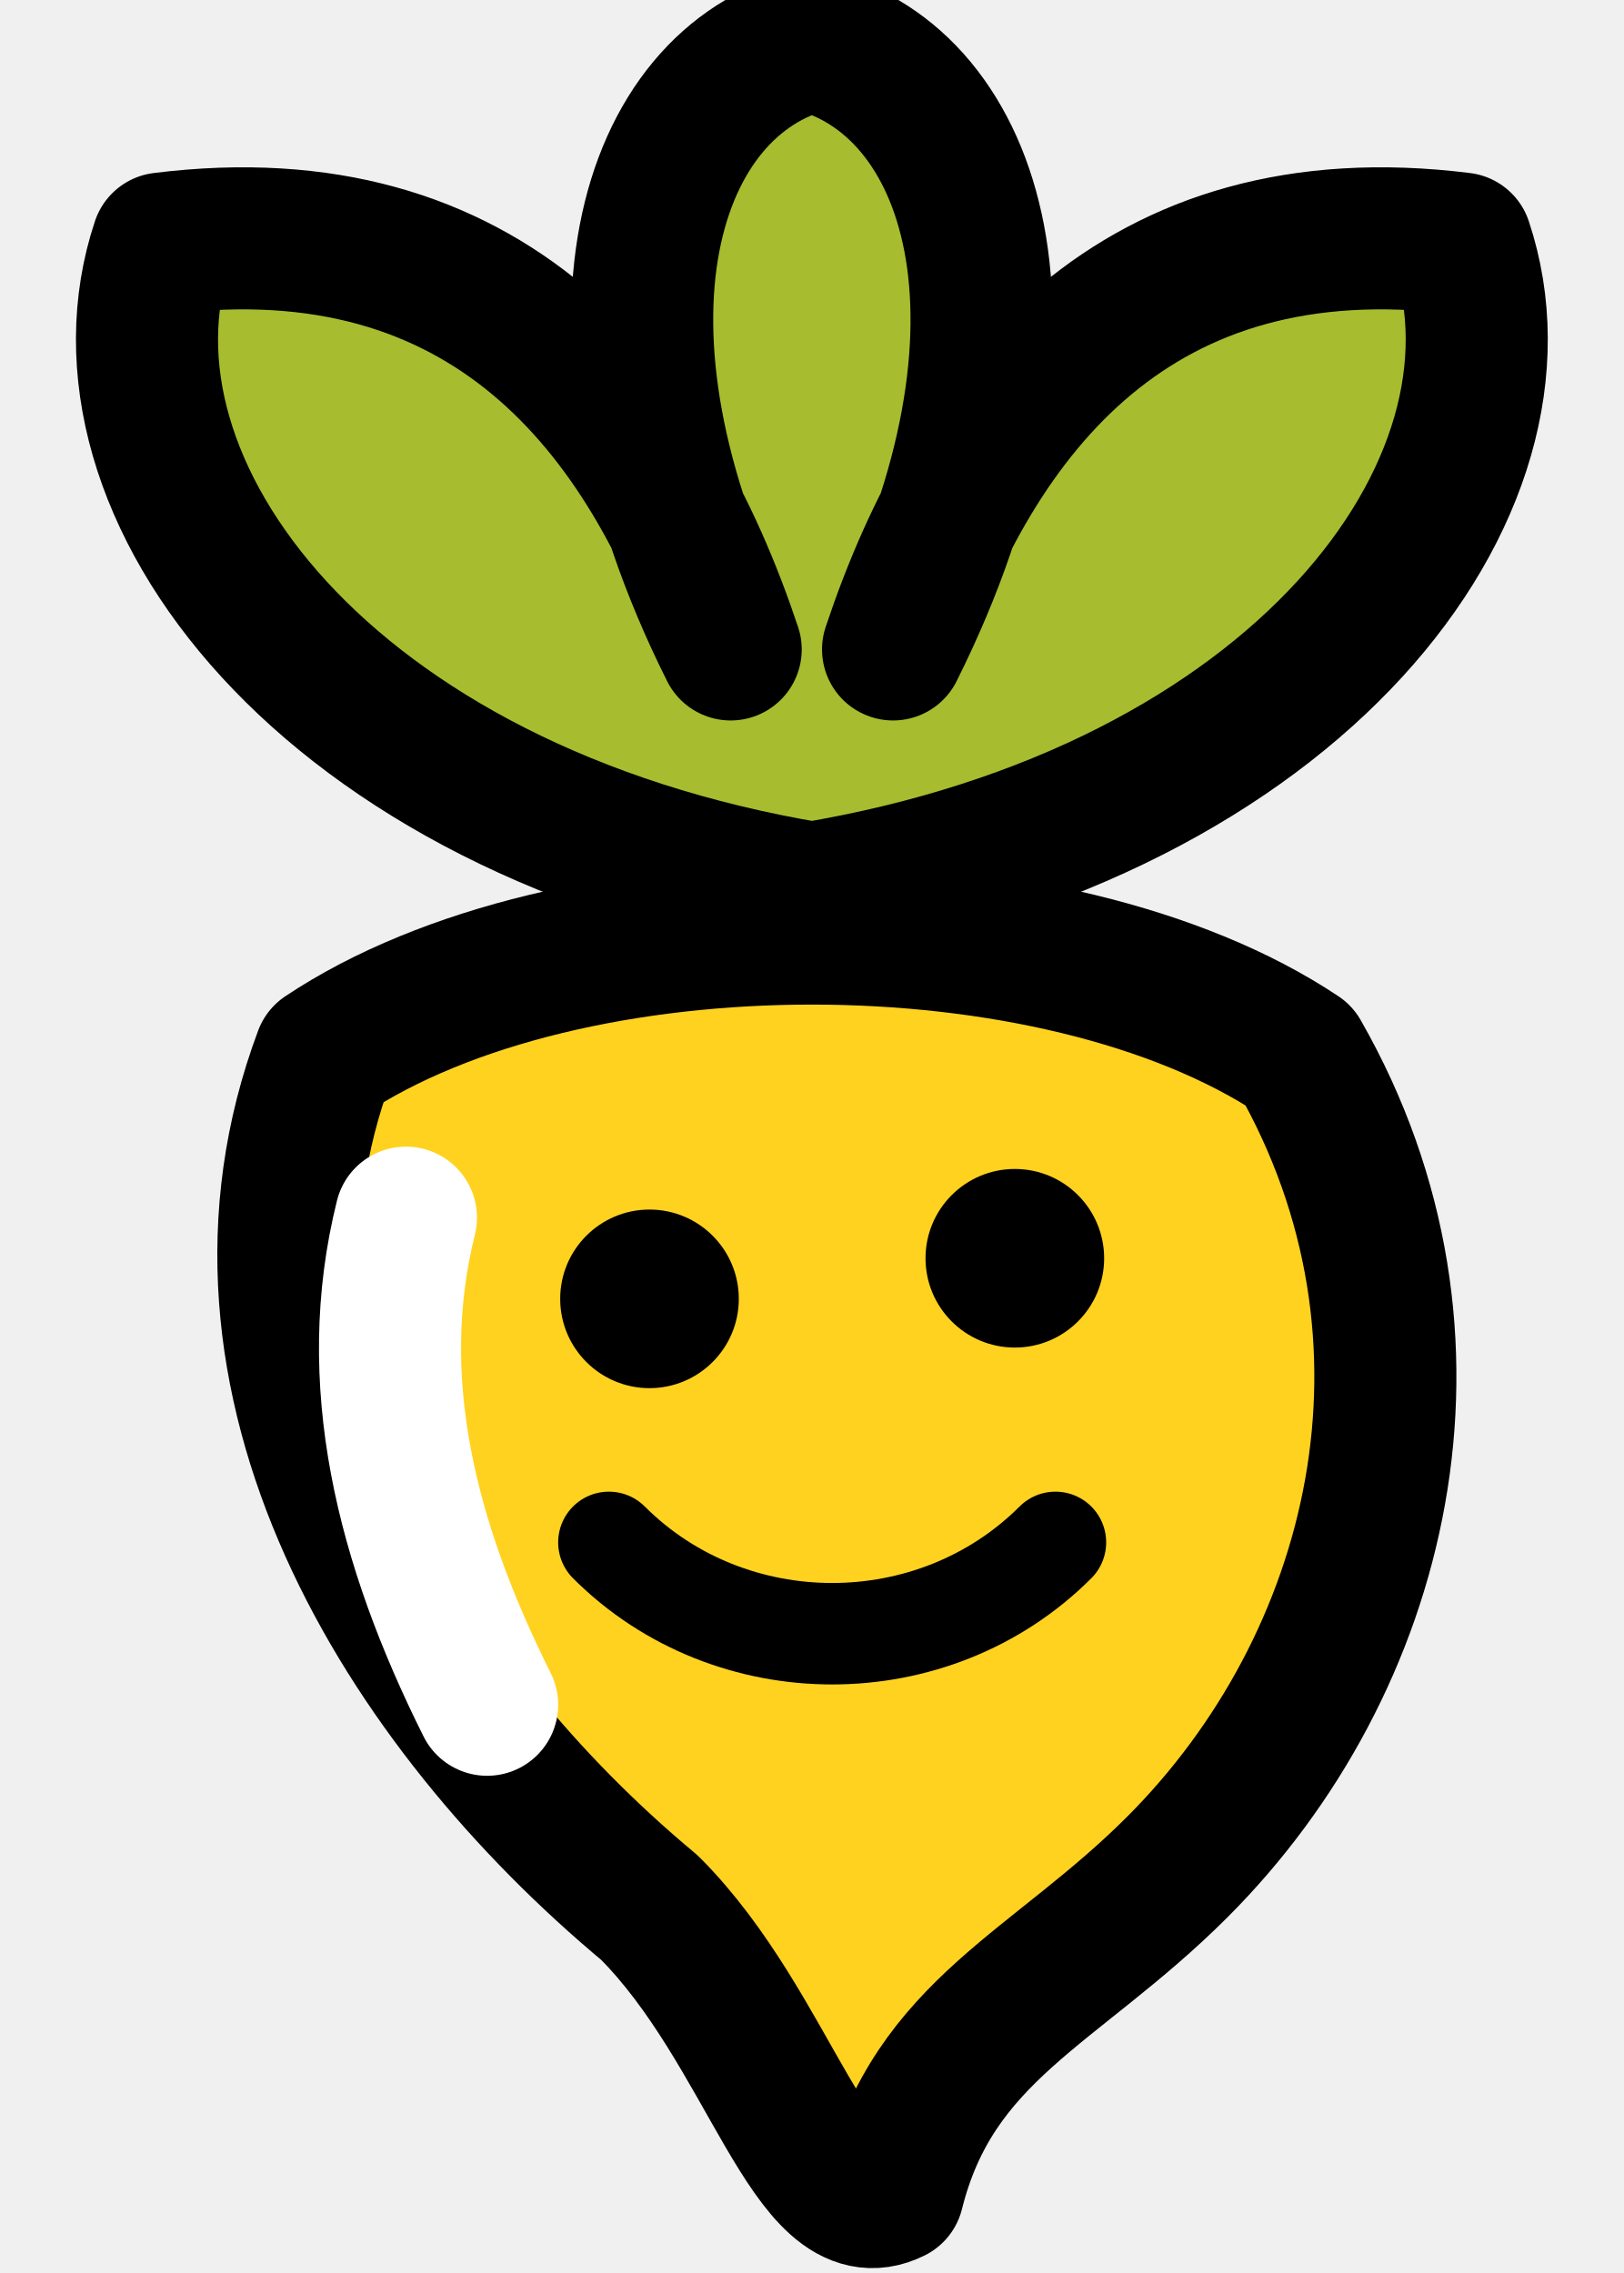
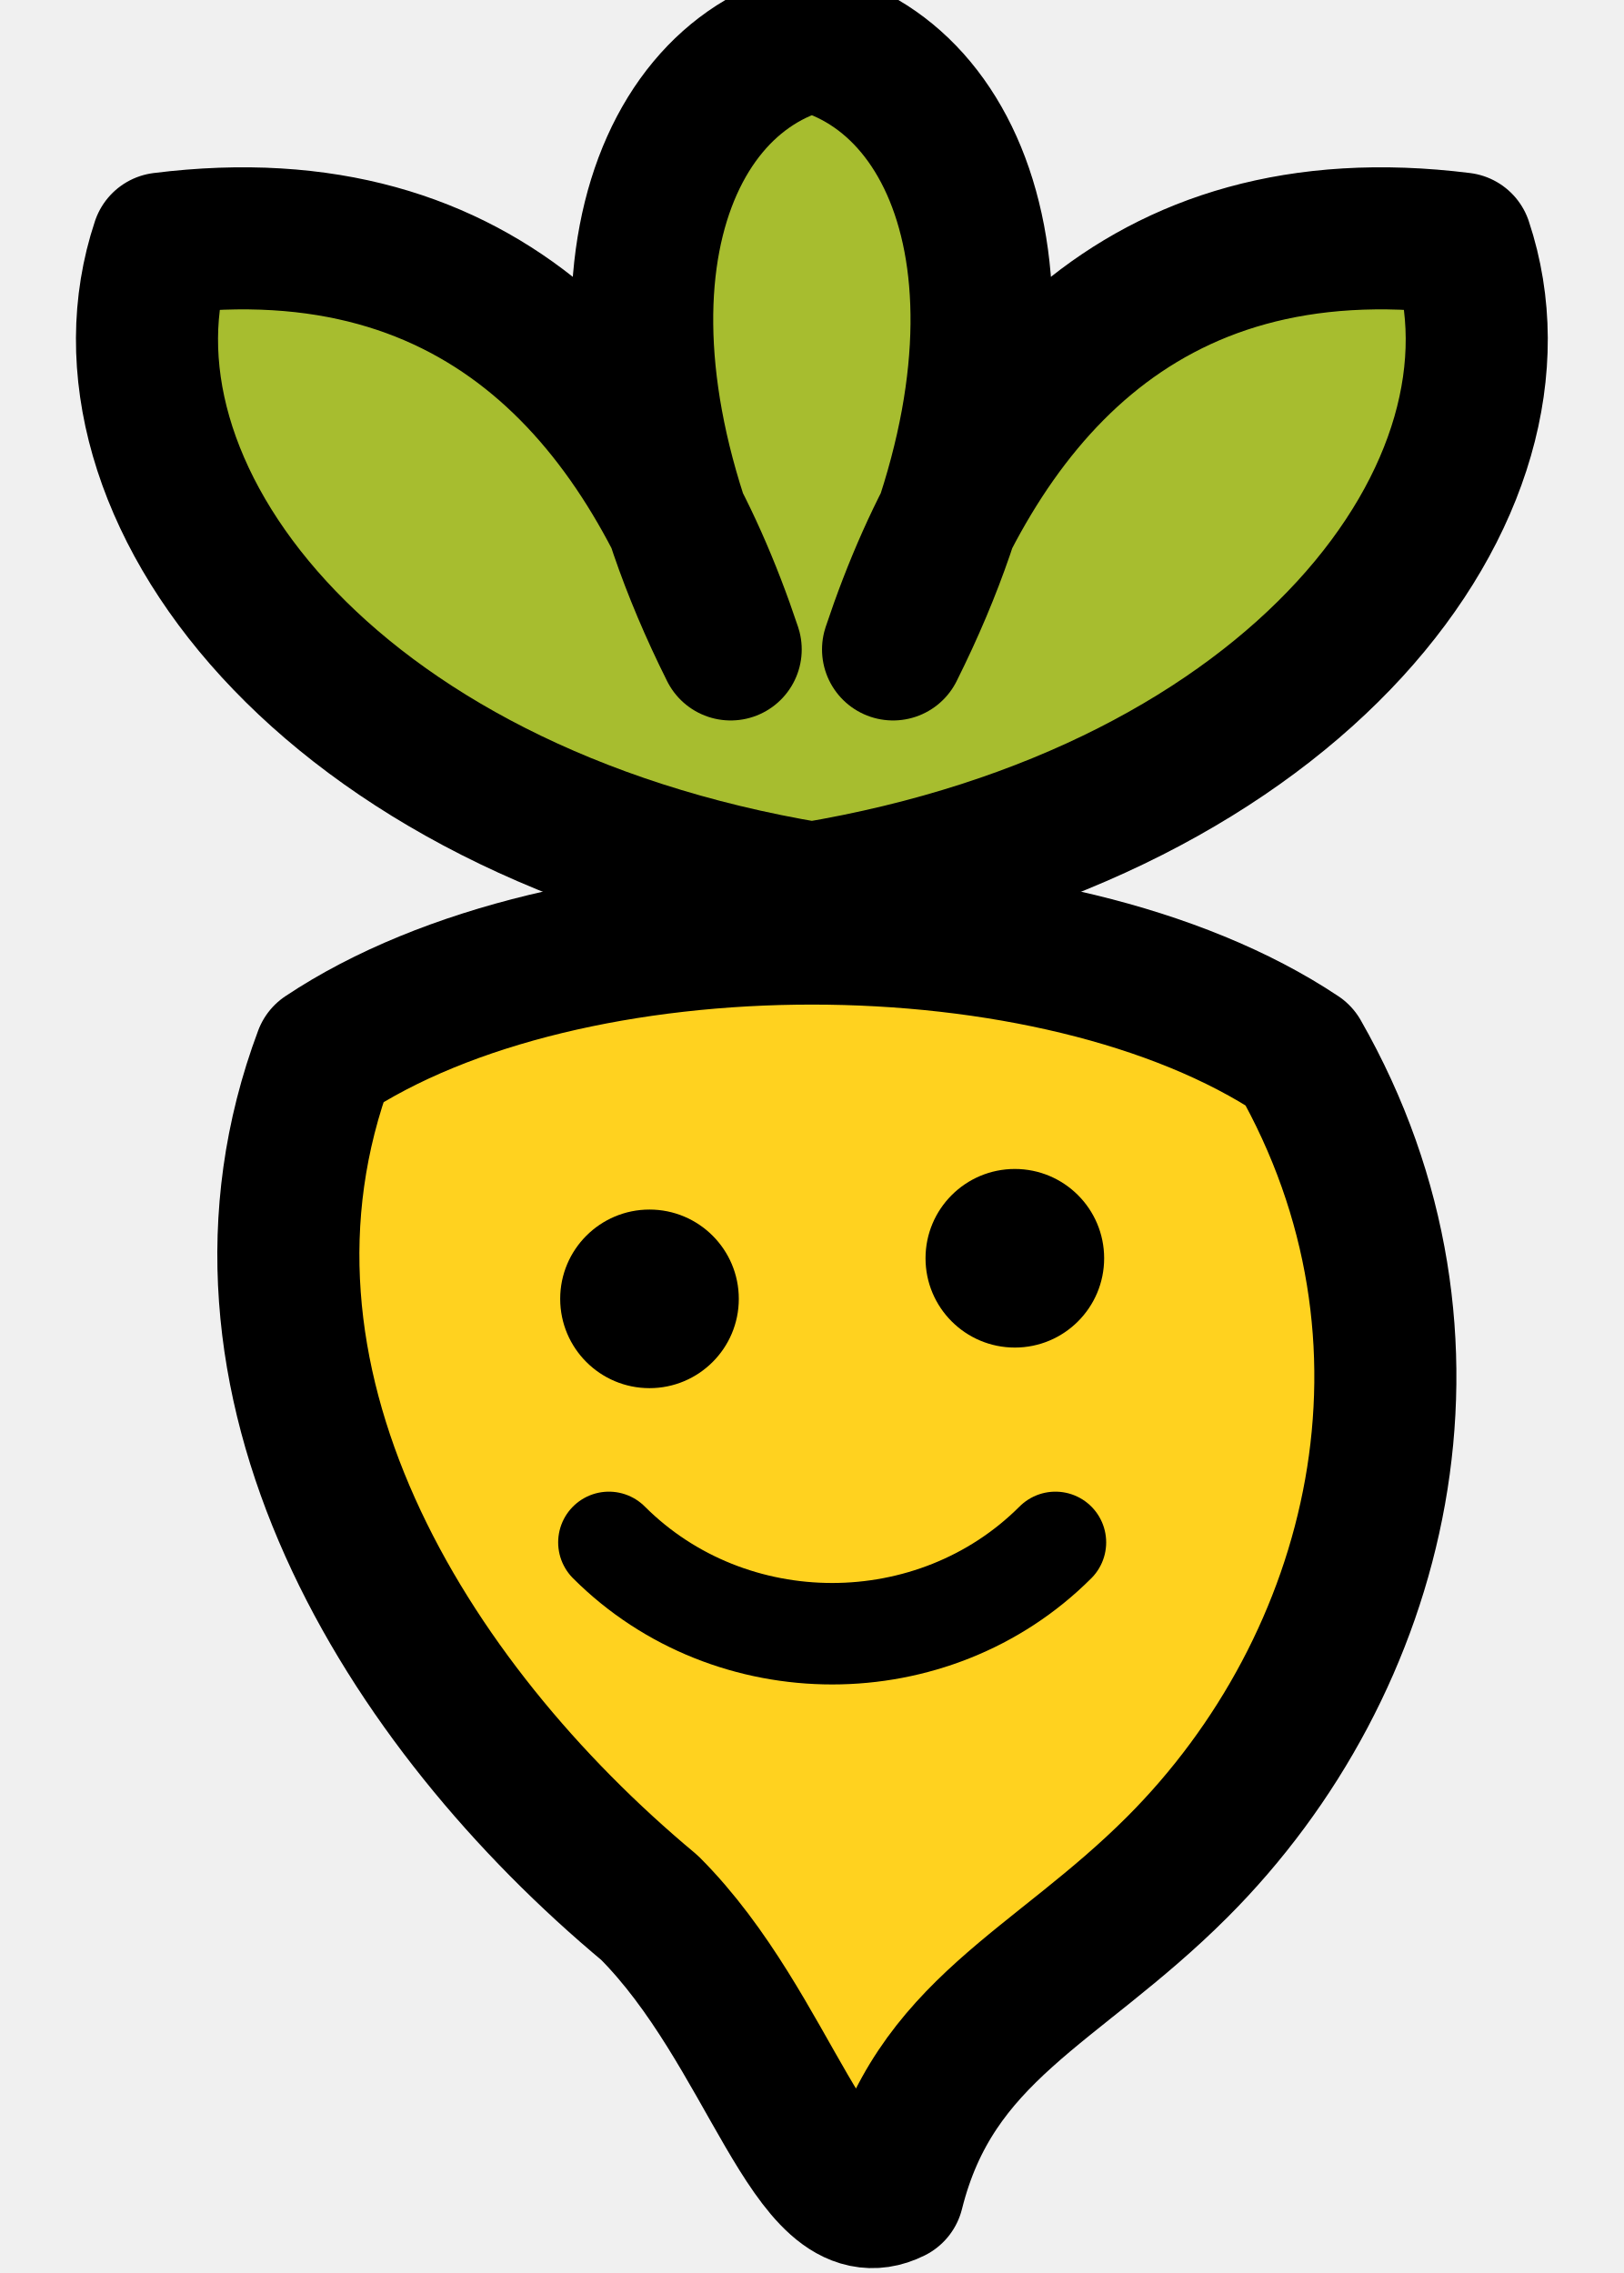
<svg xmlns="http://www.w3.org/2000/svg" width="40" height="56" viewBox="0 0 40 56">
  <g stroke="#000" stroke-width="3.5" stroke-linejoin="round" stroke-linecap="round">
    <path fill="#a7bd2f" d="M20 22C8 20 2 12 4 6c8-1 12 4 14 10C14 8 16 2 20 1c4 1 6 7 2 15 2-6 6-11 14-10 2 6-4 14-16 16z" />
    <path fill="#ffd21f" d="M8 26c6-4 18-4 24 0 4 7 2 15-3 20-3 3-6 4-7 8-2 1-3-4-6-7-6-5-11-13-8-21z" />
-     <path d="M12 42c-2-4-3-8-2-12" stroke="#fff" fill="none" />
    <circle cx="16" cy="32" r="2.2" fill="#000" stroke="none" />
    <circle cx="25" cy="31" r="2.2" fill="#000" stroke="none" />
    <path d="M15 38c3 3 8 3 11 0" fill="none" stroke-width="2.5" />
  </g>
</svg>
